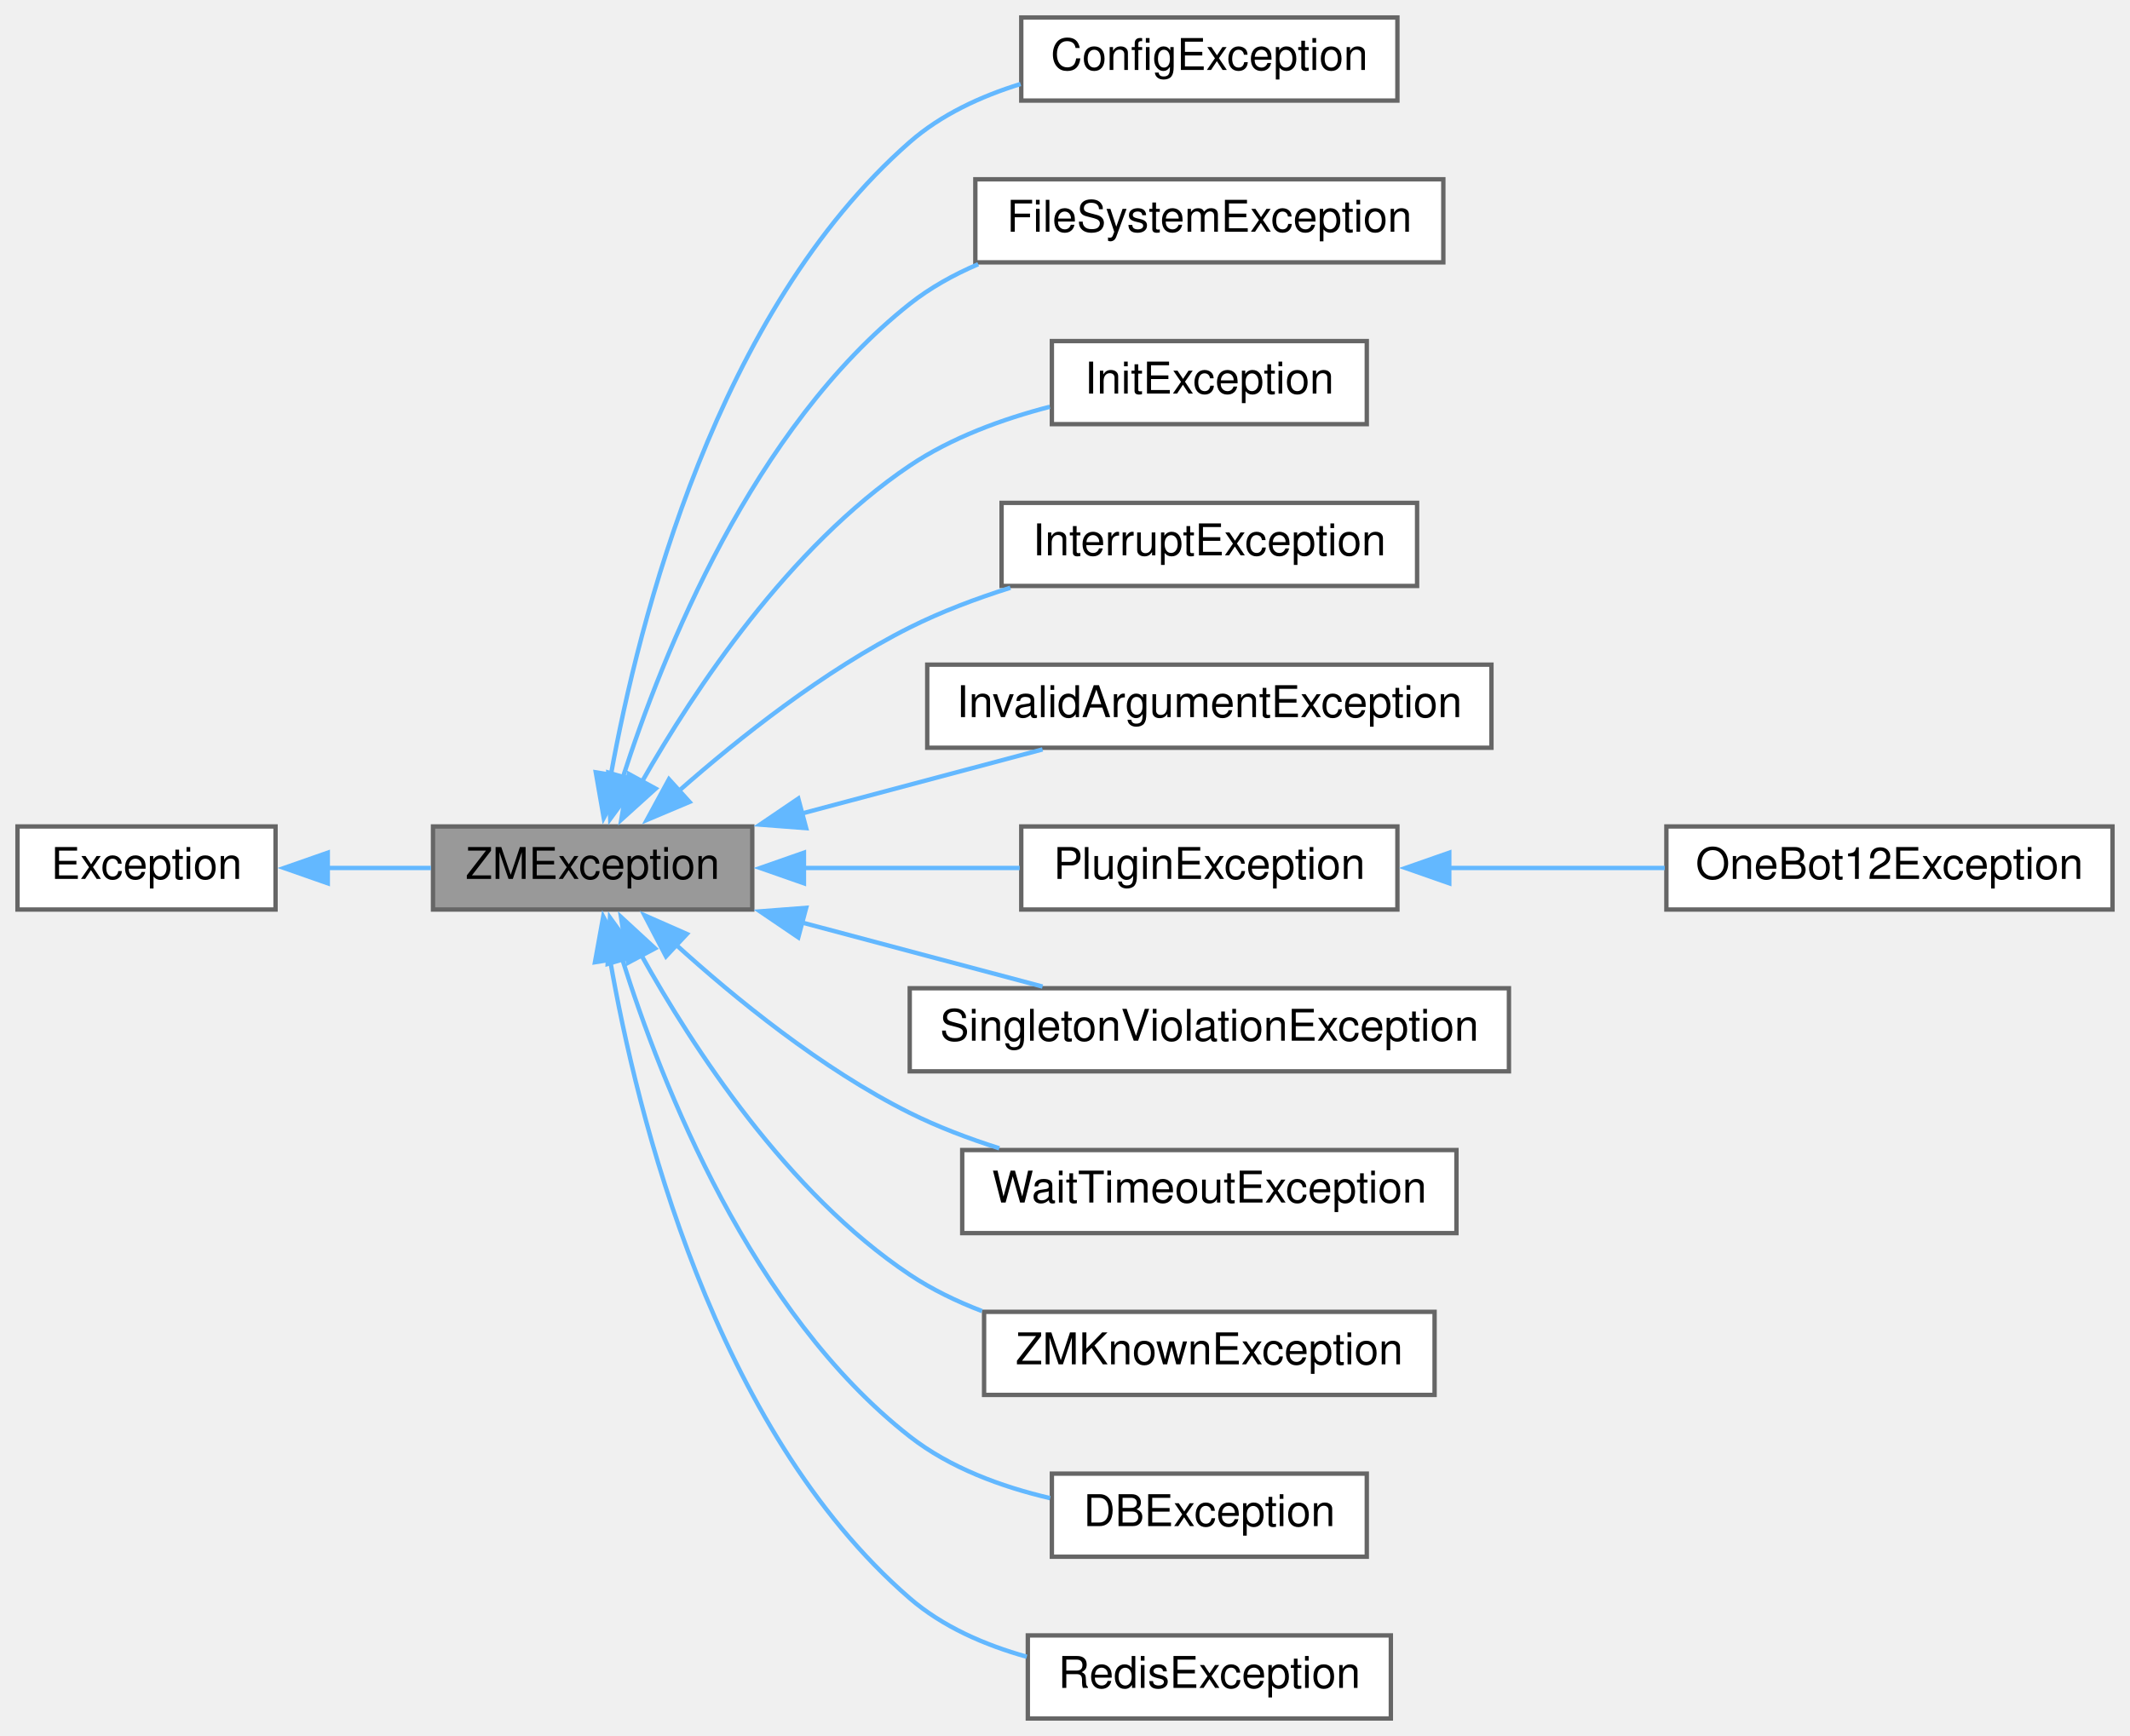
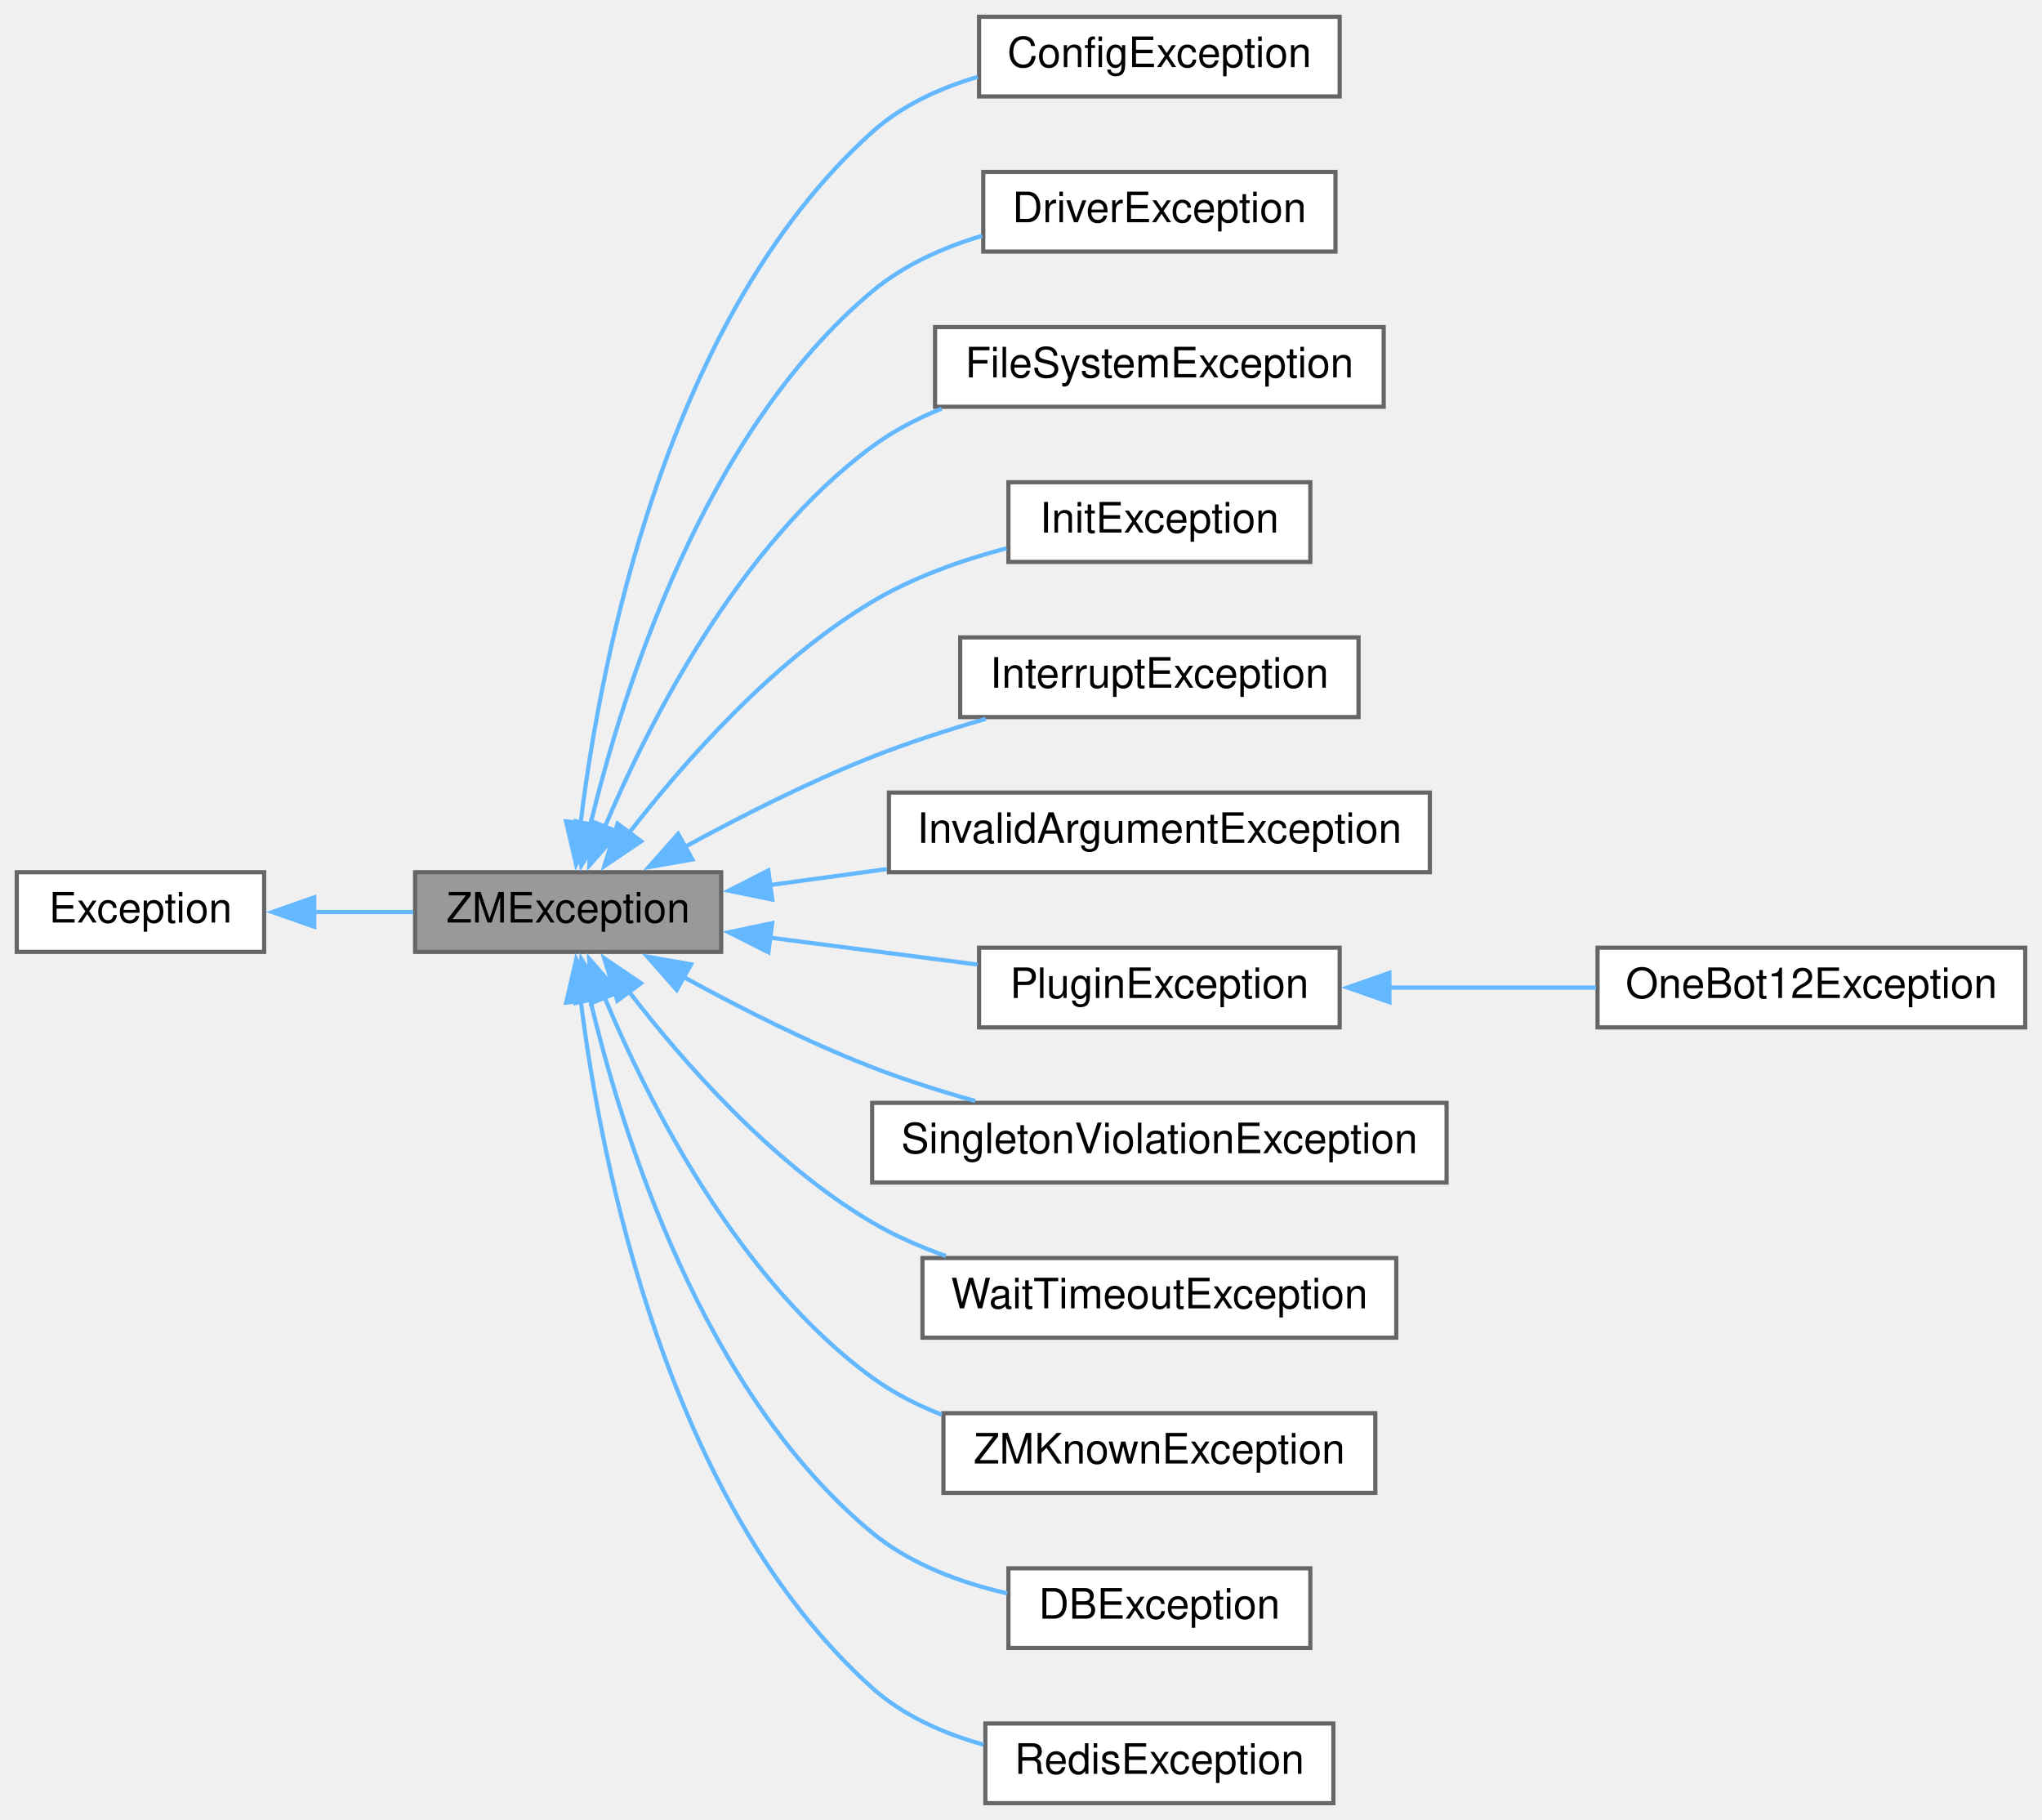
- <svg xmlns="http://www.w3.org/2000/svg" xmlns:xlink="http://www.w3.org/1999/xlink" width="487pt" height="397pt" viewBox="0.00 0.00 487.00 397.00">
-   <g id="graph0" class="graph" transform="scale(1 1) rotate(0) translate(4 393)">
+ <svg xmlns="http://www.w3.org/2000/svg" xmlns:xlink="http://www.w3.org/1999/xlink" width="487pt" height="434pt" viewBox="0.00 0.00 487.00 434.00">
+   <g id="graph0" class="graph" transform="scale(1 1) rotate(0) translate(4 430)">
    <g id="node1" class="node">
      <g id="a_node1">
        <a xlink:title=" ">
-           <polygon fill="#999999" stroke="#666666" points="168,-204 95,-204 95,-185 168,-185 168,-204" />
-           <text text-anchor="middle" x="131.5" y="-192" font-family="Helvetica,sans-Serif" font-size="10.00">ZMException</text>
+           <polygon fill="#999999" stroke="#666666" points="168,-222 95,-222 95,-203 168,-203 168,-222" />
+           <text text-anchor="middle" x="131.5" y="-210" font-family="Helvetica,sans-Serif" font-size="10.00">ZMException</text>
        </a>
      </g>
    </g>
    <g id="node3" class="node">
      <g id="a_node3">
        <a xlink:href="class_z_m_1_1_exception_1_1_config_exception.html" target="_top" xlink:title=" ">
-           <polygon fill="white" stroke="#666666" points="315.5,-389 229.5,-389 229.5,-370 315.5,-370 315.5,-389" />
-           <text text-anchor="middle" x="272.5" y="-377" font-family="Helvetica,sans-Serif" font-size="10.00">ConfigException</text>
+           <polygon fill="white" stroke="#666666" points="315.5,-426 229.5,-426 229.5,-407 315.5,-407 315.5,-426" />
+           <text text-anchor="middle" x="272.5" y="-414" font-family="Helvetica,sans-Serif" font-size="10.00">ConfigException</text>
        </a>
      </g>
    </g>
    <g id="edge2" class="edge">
-       <path fill="none" stroke="#63b8ff" d="M135.66,-215.73C142.05,-251.06 159.85,-321.84 204,-360.5 211.14,-366.76 220.2,-370.96 229.34,-373.79" />
-       <polygon fill="#63b8ff" stroke="#63b8ff" points="139.12,-215.24 134.04,-205.94 132.22,-216.38 139.12,-215.24" />
+       <path fill="none" stroke="#63b8ff" d="M134.46,-233.62C139.18,-272.22 154.76,-354.24 204,-398.5 211.04,-404.82 220.05,-408.97 229.18,-411.67" />
+       <polygon fill="#63b8ff" stroke="#63b8ff" points="137.95,-233.38 133.4,-223.82 130.99,-234.13 137.95,-233.38" />
    </g>
    <g id="node4" class="node">
      <g id="a_node4">
+         <a xlink:href="class_z_m_1_1_exception_1_1_driver_exception.html" target="_top" xlink:title=" ">
+           <polygon fill="white" stroke="#666666" points="314.5,-389 230.5,-389 230.5,-370 314.5,-370 314.5,-389" />
+           <text text-anchor="middle" x="272.5" y="-377" font-family="Helvetica,sans-Serif" font-size="10.00">DriverException</text>
+         </a>
+       </g>
+     </g>
+     <g id="edge3" class="edge">
+       <path fill="none" stroke="#63b8ff" d="M136.78,-233.23C144.51,-265.32 163.84,-326.84 204,-360.5 211.46,-366.76 220.86,-370.96 230.24,-373.78" />
+       <polygon fill="#63b8ff" stroke="#63b8ff" points="140.23,-232.61 134.63,-223.61 133.4,-234.14 140.23,-232.61" />
+     </g>
+     <g id="node5" class="node">
+       <g id="a_node5">
        <a xlink:href="class_z_m_1_1_exception_1_1_file_system_exception.html" target="_top" xlink:title=" ">
          <polygon fill="white" stroke="#666666" points="326,-352 219,-352 219,-333 326,-333 326,-352" />
          <text text-anchor="middle" x="272.5" y="-340" font-family="Helvetica,sans-Serif" font-size="10.00">FileSystemException</text>
        </a>
      </g>
    </g>
-     <g id="edge3" class="edge">
-       <path fill="none" stroke="#63b8ff" d="M138.34,-215.01C147.54,-243.61 168.16,-295.13 204,-323.5 208.68,-327.2 214.04,-330.18 219.65,-332.58" />
-       <polygon fill="#63b8ff" stroke="#63b8ff" points="141.78,-214.29 135.52,-205.74 135.08,-216.33 141.78,-214.29" />
+     <g id="edge4" class="edge">
+       <path fill="none" stroke="#63b8ff" d="M140.18,-232.65C150.75,-257.69 172.17,-299.98 204,-323.5 208.99,-327.19 214.68,-330.16 220.58,-332.56" />
+       <polygon fill="#63b8ff" stroke="#63b8ff" points="143.52,-231.57 136.54,-223.6 137.02,-234.19 143.52,-231.57" />
    </g>
-     <g id="node5" class="node">
-       <g id="a_node5">
+     <g id="node6" class="node">
+       <g id="a_node6">
        <a xlink:href="class_z_m_1_1_exception_1_1_init_exception.html" target="_top" xlink:title=" ">
          <polygon fill="white" stroke="#666666" points="308.5,-315 236.5,-315 236.5,-296 308.5,-296 308.5,-315" />
          <text text-anchor="middle" x="272.5" y="-303" font-family="Helvetica,sans-Serif" font-size="10.00">InitException</text>
        </a>
      </g>
    </g>
-     <g id="edge4" class="edge">
-       <path fill="none" stroke="#63b8ff" d="M142.8,-214.26C154.76,-235.26 176.4,-267.93 204,-286.5 213.49,-292.89 225.12,-297.15 236.03,-299.98" />
-       <polygon fill="#63b8ff" stroke="#63b8ff" points="145.91,-212.65 138.05,-205.55 139.77,-216 145.91,-212.65" />
+     <g id="edge5" class="edge">
+       <path fill="none" stroke="#63b8ff" d="M145.88,-231.18C158.9,-248.02 180.15,-272.26 204,-286.5 213.72,-292.31 225.29,-296.4 236.07,-299.26" />
+       <polygon fill="#63b8ff" stroke="#63b8ff" points="148.91,-229.38 140.12,-223.46 143.3,-233.57 148.91,-229.38" />
    </g>
-     <g id="node6" class="node">
-       <g id="a_node6">
+     <g id="node7" class="node">
+       <g id="a_node7">
        <a xlink:href="class_z_m_1_1_exception_1_1_interrupt_exception.html" target="_top" xlink:title=" ">
          <polygon fill="white" stroke="#666666" points="320,-278 225,-278 225,-259 320,-259 320,-278" />
          <text text-anchor="middle" x="272.5" y="-266" font-family="Helvetica,sans-Serif" font-size="10.00">InterruptException</text>
        </a>
      </g>
    </g>
-     <g id="edge5" class="edge">
-       <path fill="none" stroke="#63b8ff" d="M151.24,-212.15C164.93,-224.2 184.44,-239.69 204,-249.5 211.18,-253.1 219.15,-256.11 227.01,-258.59" />
-       <polygon fill="#63b8ff" stroke="#63b8ff" points="153.65,-209.61 143.89,-205.49 148.95,-214.8 153.65,-209.61" />
+     <g id="edge6" class="edge">
+       <path fill="none" stroke="#63b8ff" d="M159.2,-227.96C172.39,-235.17 188.72,-243.47 204,-249.5 212.61,-252.9 222.05,-255.95 231.08,-258.57" />
+       <polygon fill="#63b8ff" stroke="#63b8ff" points="161.14,-225.04 150.7,-223.22 157.73,-231.15 161.14,-225.04" />
    </g>
-     <g id="node7" class="node">
-       <g id="a_node7">
+     <g id="node8" class="node">
+       <g id="a_node8">
        <a xlink:href="class_z_m_1_1_exception_1_1_invalid_argument_exception.html" target="_top" xlink:title=" ">
          <polygon fill="white" stroke="#666666" points="337,-241 208,-241 208,-222 337,-222 337,-241" />
          <text text-anchor="middle" x="272.5" y="-229" font-family="Helvetica,sans-Serif" font-size="10.00">InvalidArgumentException</text>
        </a>
      </g>
    </g>
-     <g id="edge6" class="edge">
-       <path fill="none" stroke="#63b8ff" d="M179.4,-206.98C197.32,-211.75 217.49,-217.12 234.37,-221.62" />
-       <polygon fill="#63b8ff" stroke="#63b8ff" points="180.32,-203.61 169.76,-204.42 178.52,-210.37 180.32,-203.61" />
+     <g id="edge7" class="edge">
+       <path fill="none" stroke="#63b8ff" d="M179.69,-218.95C188.63,-220.17 198.14,-221.47 207.5,-222.75" />
+       <polygon fill="#63b8ff" stroke="#63b8ff" points="180.18,-215.48 169.8,-217.6 179.23,-222.42 180.18,-215.48" />
    </g>
-     <g id="node8" class="node">
-       <g id="a_node8">
+     <g id="node9" class="node">
+       <g id="a_node9">
        <a xlink:href="class_z_m_1_1_exception_1_1_plugin_exception.html" target="_top" xlink:title=" ">
          <polygon fill="white" stroke="#666666" points="315.5,-204 229.5,-204 229.5,-185 315.5,-185 315.5,-204" />
          <text text-anchor="middle" x="272.5" y="-192" font-family="Helvetica,sans-Serif" font-size="10.00">PluginException</text>
        </a>
      </g>
    </g>
-     <g id="edge7" class="edge">
-       <path fill="none" stroke="#63b8ff" d="M179.61,-194.5C195.66,-194.5 213.5,-194.5 229.15,-194.5" />
-       <polygon fill="#63b8ff" stroke="#63b8ff" points="179.81,-191 169.81,-194.5 179.81,-198 179.81,-191" />
+     <g id="edge8" class="edge">
+       <path fill="none" stroke="#63b8ff" d="M179.61,-206.4C195.66,-204.32 213.5,-202.01 229.15,-199.98" />
+       <polygon fill="#63b8ff" stroke="#63b8ff" points="179.26,-202.91 169.8,-207.67 180.16,-209.86 179.26,-202.91" />
    </g>
-     <g id="node10" class="node">
-       <g id="a_node10">
+     <g id="node11" class="node">
+       <g id="a_node11">
        <a xlink:href="class_z_m_1_1_exception_1_1_singleton_violation_exception.html" target="_top" xlink:title=" ">
          <polygon fill="white" stroke="#666666" points="341,-167 204,-167 204,-148 341,-148 341,-167" />
          <text text-anchor="middle" x="272.5" y="-155" font-family="Helvetica,sans-Serif" font-size="10.00">SingletonViolationException</text>
        </a>
      </g>
    </g>
-     <g id="edge9" class="edge">
-       <path fill="none" stroke="#63b8ff" d="M179.4,-182.02C197.32,-177.25 217.49,-171.88 234.37,-167.38" />
-       <polygon fill="#63b8ff" stroke="#63b8ff" points="178.52,-178.63 169.76,-184.58 180.32,-185.39 178.52,-178.63" />
+     <g id="edge10" class="edge">
+       <path fill="none" stroke="#63b8ff" d="M158.9,-197.09C172.13,-189.83 188.57,-181.47 204,-175.5 211.8,-172.48 220.31,-169.78 228.56,-167.45" />
+       <polygon fill="#63b8ff" stroke="#63b8ff" points="157.39,-193.92 150.39,-201.87 160.82,-200.03 157.39,-193.92" />
    </g>
-     <g id="node11" class="node">
-       <g id="a_node11">
+     <g id="node12" class="node">
+       <g id="a_node12">
        <a xlink:href="class_z_m_1_1_exception_1_1_wait_timeout_exception.html" target="_top" xlink:title=" ">
          <polygon fill="white" stroke="#666666" points="329,-130 216,-130 216,-111 329,-111 329,-130" />
          <text text-anchor="middle" x="272.5" y="-118" font-family="Helvetica,sans-Serif" font-size="10.00">WaitTimeoutException</text>
        </a>
      </g>
    </g>
-     <g id="edge10" class="edge">
-       <path fill="none" stroke="#63b8ff" d="M150.28,-177.21C163.95,-164.79 183.86,-148.54 204,-138.5 210.4,-135.31 217.44,-132.63 224.48,-130.4" />
-       <polygon fill="#63b8ff" stroke="#63b8ff" points="148.27,-174.29 143.36,-183.68 153.05,-179.41 148.27,-174.29" />
+     <g id="edge11" class="edge">
+       <path fill="none" stroke="#63b8ff" d="M145.84,-193.75C158.82,-176.85 180.06,-152.58 204,-138.5 209.44,-135.3 215.45,-132.66 221.58,-130.48" />
+       <polygon fill="#63b8ff" stroke="#63b8ff" points="143.24,-191.37 140.09,-201.49 148.86,-195.55 143.24,-191.37" />
    </g>
-     <g id="node12" class="node">
-       <g id="a_node12">
+     <g id="node13" class="node">
+       <g id="a_node13">
        <a xlink:href="class_z_m_1_1_exception_1_1_z_m_known_exception.html" target="_top" xlink:title=" ">
          <polygon fill="white" stroke="#666666" points="324,-93 221,-93 221,-74 324,-74 324,-93" />
          <text text-anchor="middle" x="272.5" y="-81" font-family="Helvetica,sans-Serif" font-size="10.00">ZMKnownException</text>
        </a>
      </g>
    </g>
-     <g id="edge11" class="edge">
-       <path fill="none" stroke="#63b8ff" d="M142.54,-174.74C154.37,-153.47 176.01,-120.16 204,-101.5 209.05,-98.14 214.7,-95.4 220.52,-93.17" />
-       <polygon fill="#63b8ff" stroke="#63b8ff" points="139.59,-172.83 137.98,-183.3 145.77,-176.12 139.59,-172.83" />
+     <g id="edge12" class="edge">
+       <path fill="none" stroke="#63b8ff" d="M140.13,-192.28C150.65,-167.16 172.01,-124.8 204,-101.5 209,-97.86 214.69,-94.95 220.59,-92.64" />
+       <polygon fill="#63b8ff" stroke="#63b8ff" points="136.96,-190.77 136.51,-201.36 143.46,-193.37 136.96,-190.77" />
    </g>
-     <g id="node13" class="node">
-       <g id="a_node13">
+     <g id="node14" class="node">
+       <g id="a_node14">
        <a xlink:href="class_z_m_1_1_store_1_1_database_1_1_d_b_exception.html" target="_top" xlink:title=" ">
          <polygon fill="white" stroke="#666666" points="308.5,-56 236.5,-56 236.5,-37 308.5,-37 308.5,-56" />
          <text text-anchor="middle" x="272.5" y="-44" font-family="Helvetica,sans-Serif" font-size="10.00">DBException</text>
        </a>
      </g>
    </g>
-     <g id="edge12" class="edge">
-       <path fill="none" stroke="#63b8ff" d="M138.24,-173.76C147.32,-144.87 167.8,-92.84 204,-64.5 213.17,-57.32 224.95,-53 236.1,-50.39" />
-       <polygon fill="#63b8ff" stroke="#63b8ff" points="134.94,-172.56 135.46,-183.15 141.65,-174.55 134.94,-172.56" />
+     <g id="edge13" class="edge">
+       <path fill="none" stroke="#63b8ff" d="M136.73,-191.7C144.38,-159.52 163.61,-97.88 204,-64.5 213.07,-57.01 224.96,-52.61 236.22,-50.03" />
+       <polygon fill="#63b8ff" stroke="#63b8ff" points="133.34,-190.83 134.6,-201.35 140.17,-192.34 133.34,-190.83" />
    </g>
-     <g id="node14" class="node">
-       <g id="a_node14">
+     <g id="node15" class="node">
+       <g id="a_node15">
        <a xlink:href="class_z_m_1_1_store_1_1_k_v_1_1_redis_1_1_redis_exception.html" target="_top" xlink:title=" ">
          <polygon fill="white" stroke="#666666" points="314,-19 231,-19 231,0 314,0 314,-19" />
          <text text-anchor="middle" x="272.5" y="-7" font-family="Helvetica,sans-Serif" font-size="10.00">RedisException</text>
        </a>
      </g>
    </g>
-     <g id="edge13" class="edge">
-       <path fill="none" stroke="#63b8ff" d="M135.47,-173.58C141.64,-138.12 159.19,-66.29 204,-27.5 211.52,-20.99 221.15,-16.81 230.76,-14.12" />
-       <polygon fill="#63b8ff" stroke="#63b8ff" points="132.03,-172.95 133.92,-183.38 138.94,-174.05 132.03,-172.95" />
+     <g id="edge14" class="edge">
+       <path fill="none" stroke="#63b8ff" d="M134.49,-191.49C139.28,-153.1 154.95,-71.51 204,-27.5 211.4,-20.86 220.99,-16.62 230.6,-13.94" />
+       <polygon fill="#63b8ff" stroke="#63b8ff" points="131.04,-190.91 133.42,-201.24 137.99,-191.68 131.04,-190.91" />
    </g>
    <g id="node2" class="node">
      <g id="a_node2">
        <a xlink:title=" ">
-           <polygon fill="white" stroke="#666666" points="59,-204 0,-204 0,-185 59,-185 59,-204" />
-           <text text-anchor="middle" x="29.5" y="-192" font-family="Helvetica,sans-Serif" font-size="10.00">Exception</text>
+           <polygon fill="white" stroke="#666666" points="59,-222 0,-222 0,-203 59,-203 59,-222" />
+           <text text-anchor="middle" x="29.5" y="-210" font-family="Helvetica,sans-Serif" font-size="10.00">Exception</text>
        </a>
      </g>
    </g>
    <g id="edge1" class="edge">
-       <path fill="none" stroke="#63b8ff" d="M70.93,-194.5C78.74,-194.5 86.87,-194.5 94.53,-194.5" />
-       <polygon fill="#63b8ff" stroke="#63b8ff" points="70.94,-191 60.94,-194.5 70.94,-198 70.94,-191" />
+       <path fill="none" stroke="#63b8ff" d="M70.93,-212.5C78.74,-212.5 86.87,-212.5 94.53,-212.5" />
+       <polygon fill="#63b8ff" stroke="#63b8ff" points="70.94,-209 60.94,-212.5 70.94,-216 70.94,-209" />
    </g>
-     <g id="node9" class="node">
-       <g id="a_node9">
+     <g id="node10" class="node">
+       <g id="a_node10">
        <a xlink:href="class_z_m_1_1_exception_1_1_one_bot12_exception.html" target="_top" xlink:title=" ">
          <polygon fill="white" stroke="#666666" points="479,-204 377,-204 377,-185 479,-185 479,-204" />
          <text text-anchor="middle" x="428" y="-192" font-family="Helvetica,sans-Serif" font-size="10.00">OneBot12Exception</text>
        </a>
      </g>
    </g>
-     <g id="edge8" class="edge">
+     <g id="edge9" class="edge">
      <path fill="none" stroke="#63b8ff" d="M327.23,-194.5C343.27,-194.5 360.79,-194.5 376.62,-194.5" />
      <polygon fill="#63b8ff" stroke="#63b8ff" points="327.36,-191 317.36,-194.5 327.36,-198 327.36,-191" />
    </g>
  </g>
</svg>
